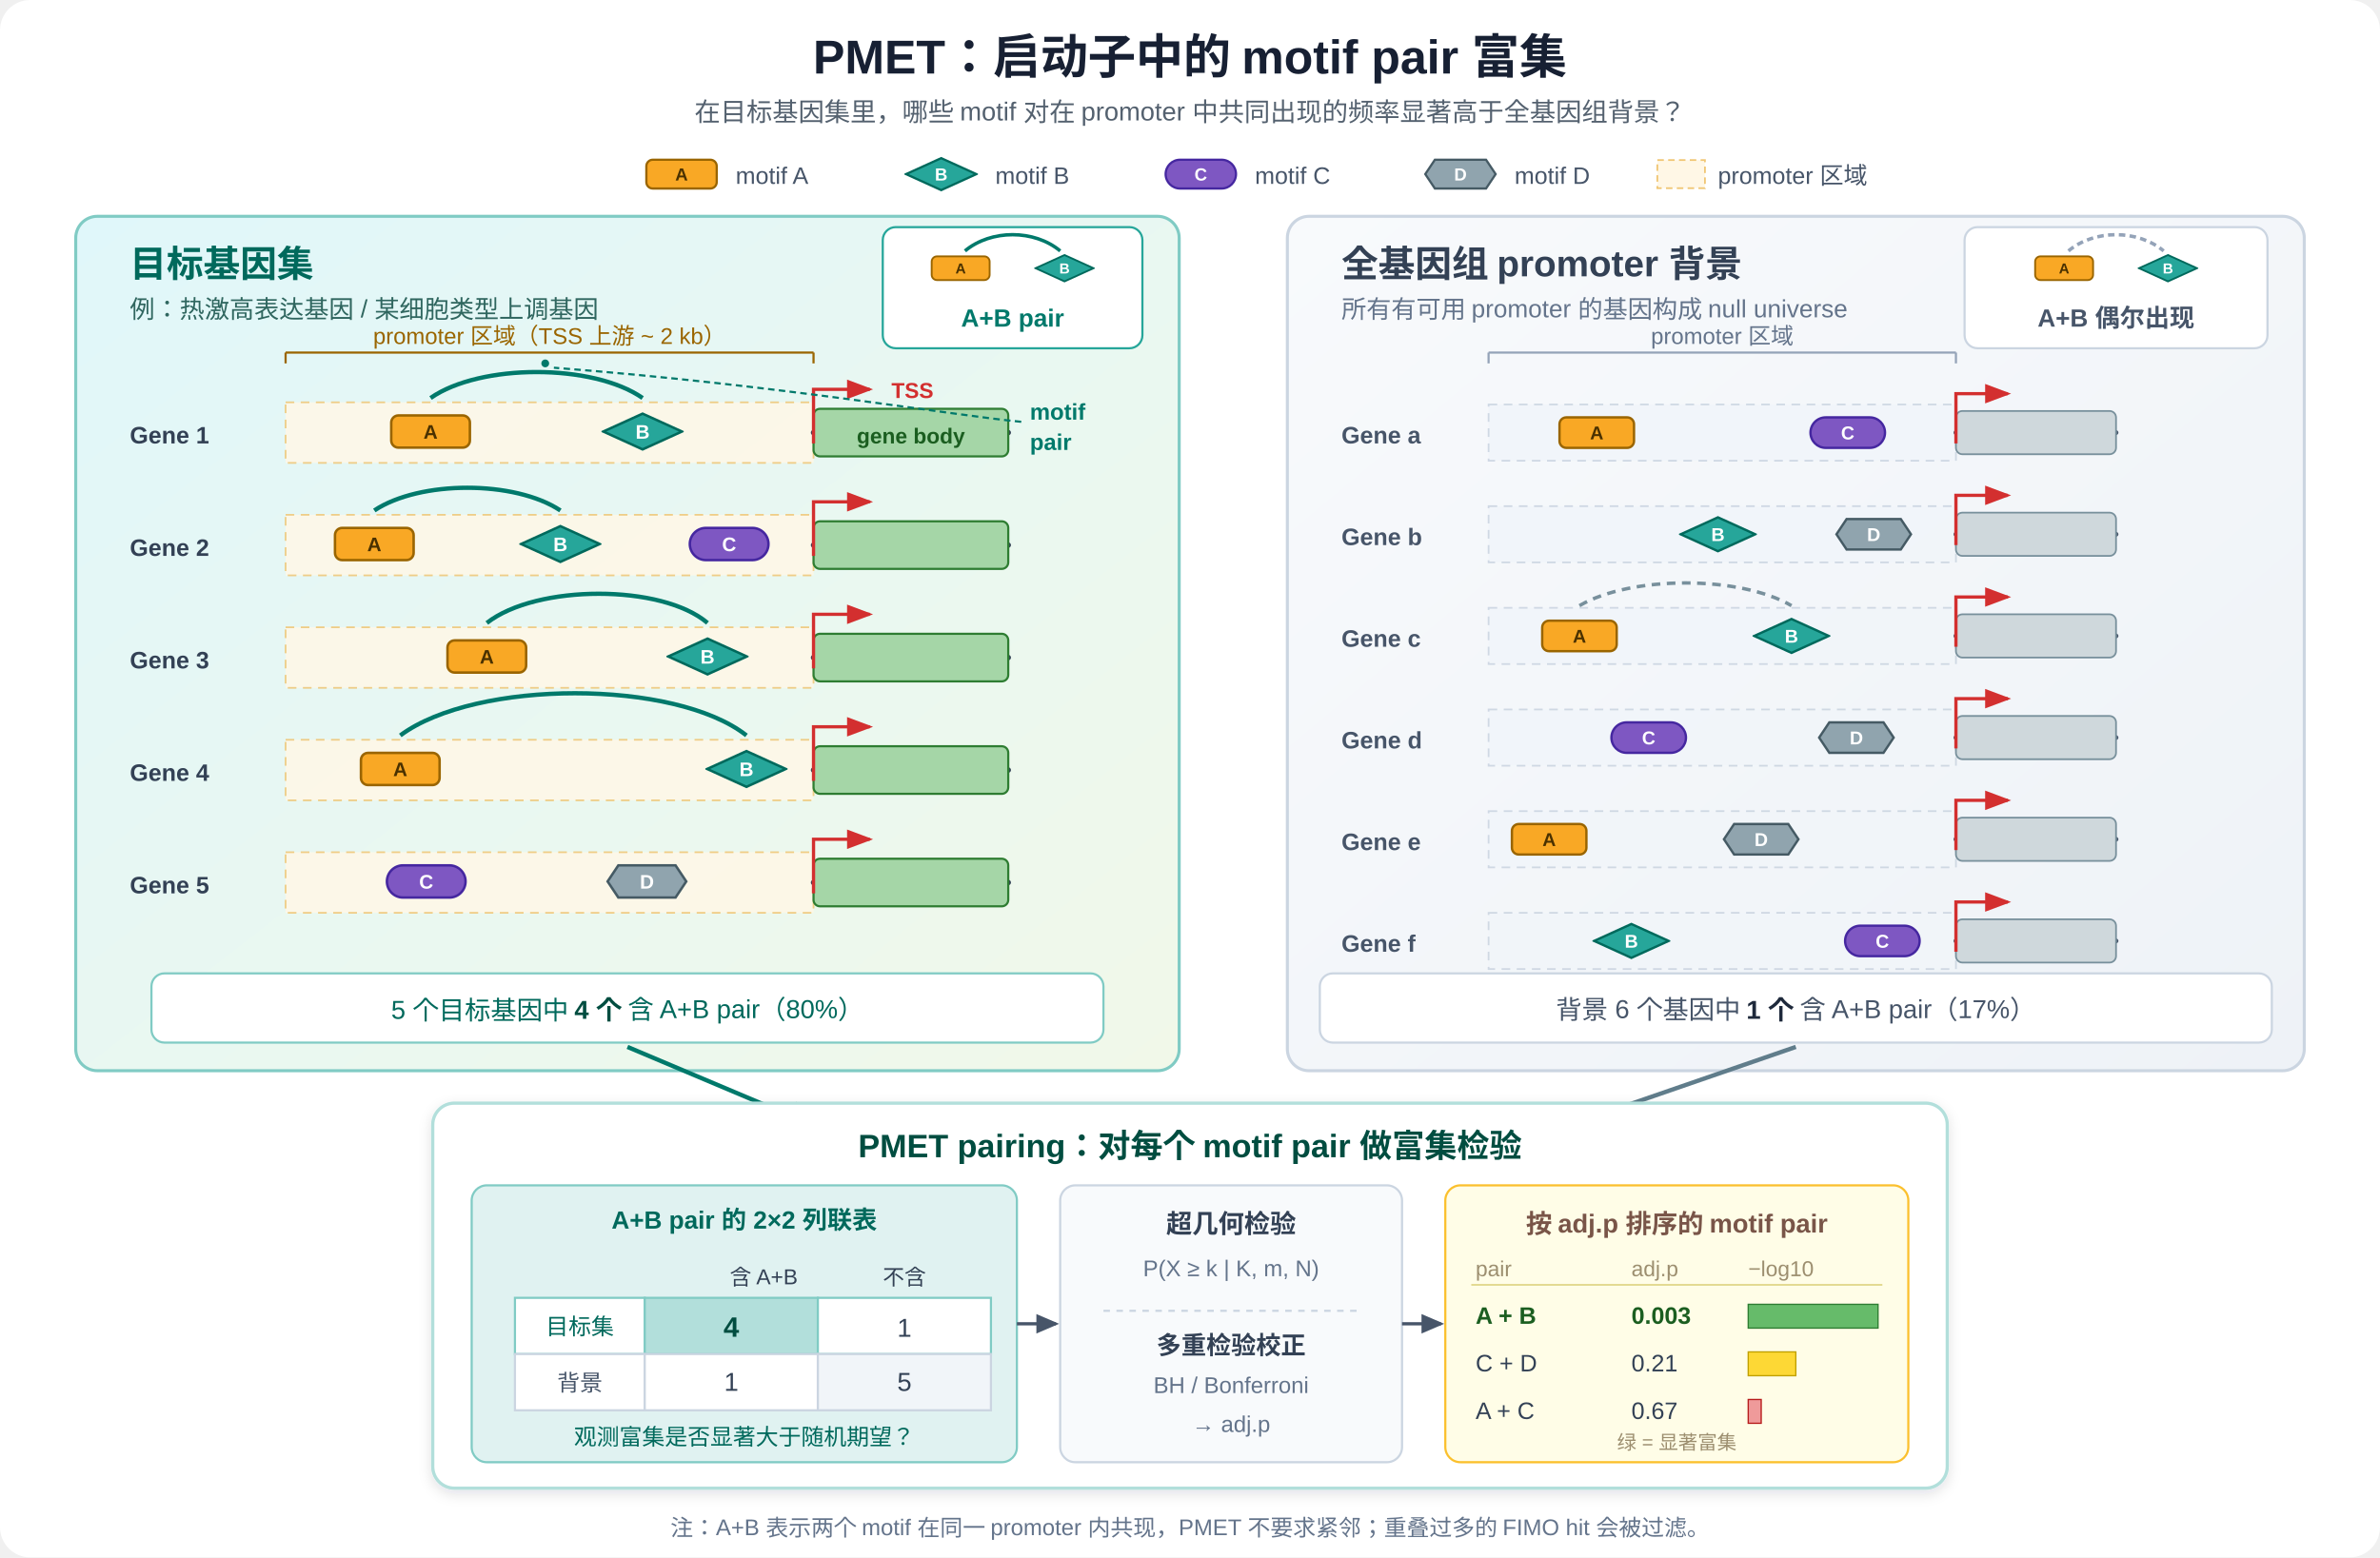
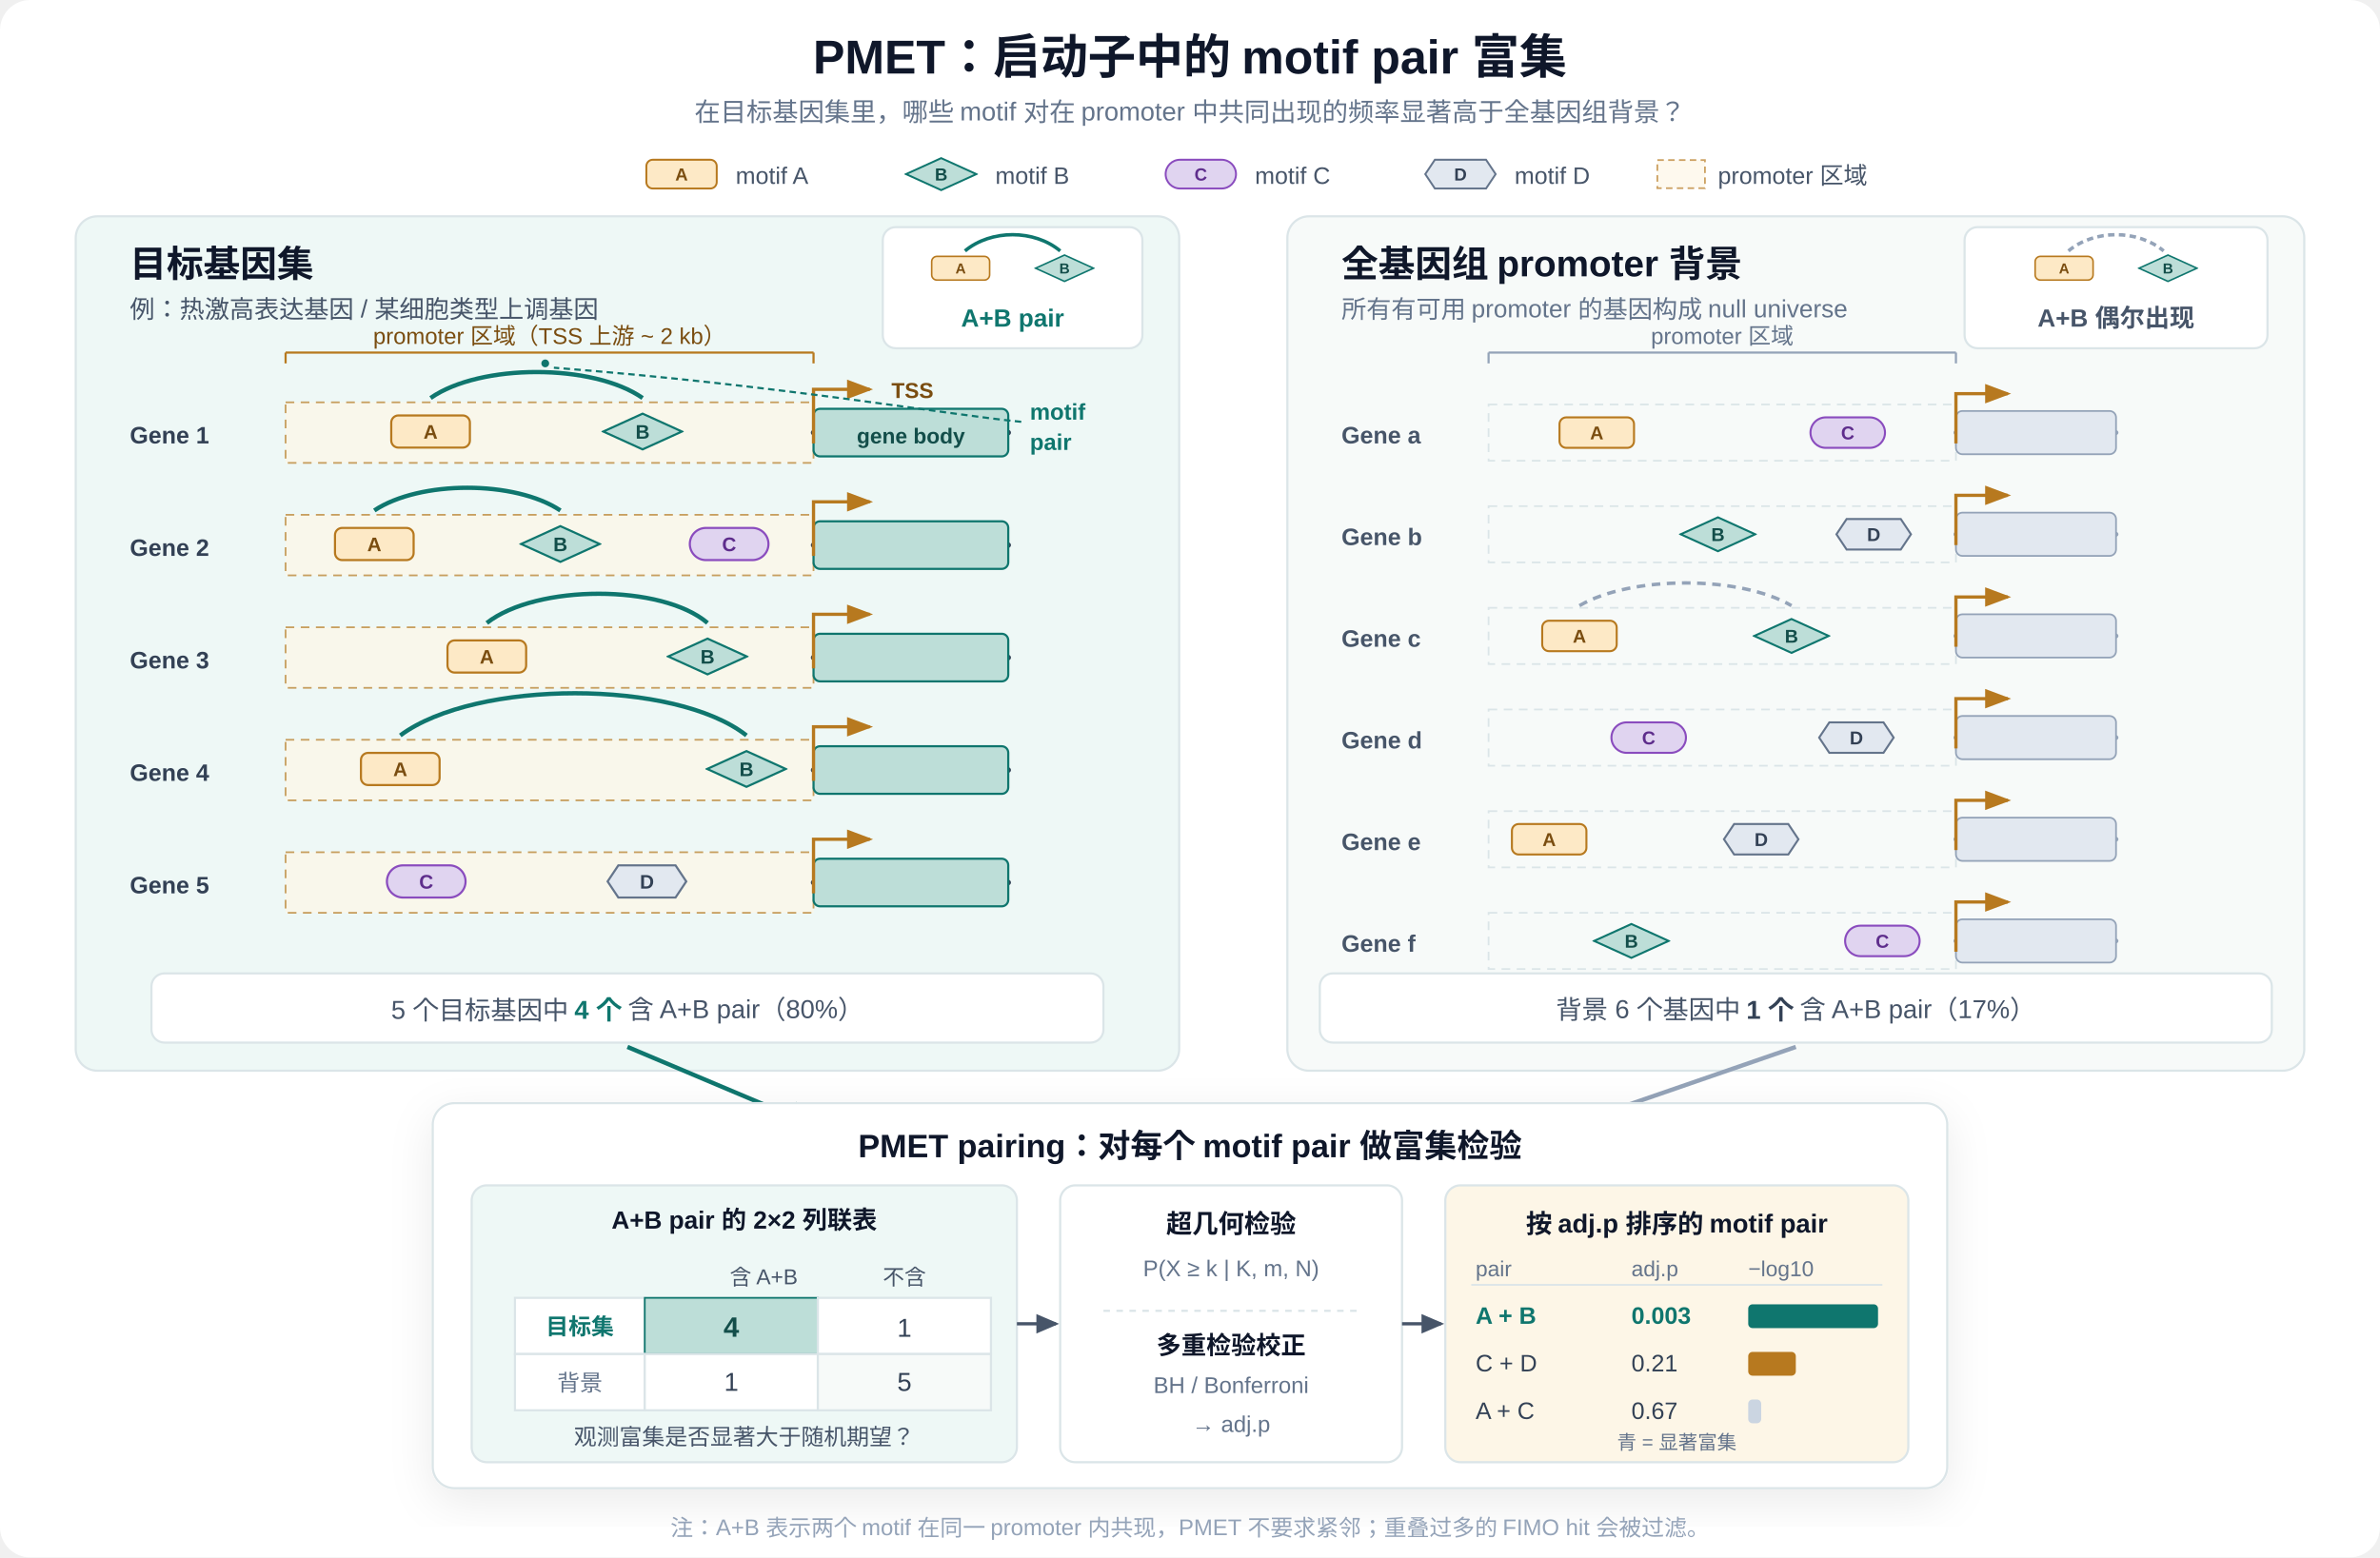
- <svg xmlns="http://www.w3.org/2000/svg" viewBox="0 0 1100 720" font-family="Arial, 'Microsoft YaHei', sans-serif">
+ <svg xmlns="http://www.w3.org/2000/svg" viewBox="0 0 1100 720" role="img" aria-labelledby="paircn-title paircn-desc" lang="zh-CN" font-family="-apple-system, BlinkMacSystemFont, 'Segoe UI', 'Microsoft YaHei', 'PingFang SC', Arial, sans-serif">
  <defs>
-     <marker id="arrowTeal" markerWidth="9" markerHeight="7" refX="8" refY="3.5" orient="auto">
-       <polygon points="0 0, 9 3.5, 0 7" fill="#00796b" />
-     </marker>
-     <marker id="arrowGrey" markerWidth="9" markerHeight="7" refX="8" refY="3.5" orient="auto">
-       <polygon points="0 0, 9 3.5, 0 7" fill="#607d8b" />
-     </marker>
-     <marker id="arrowTSS" markerWidth="8" markerHeight="6" refX="7" refY="3" orient="auto">
-       <polygon points="0 0, 8 3, 0 6" fill="#d32f2f" />
-     </marker>
-     <marker id="arrowSlate" markerWidth="7" markerHeight="6" refX="6" refY="3" orient="auto">
+     <marker id="arrPrimary" markerWidth="9" markerHeight="7" refX="8" refY="3.5" orient="auto">
+       <polygon points="0 0, 9 3.5, 0 7" fill="#0f766e" />
+     </marker>
+     <marker id="arrMuted" markerWidth="9" markerHeight="7" refX="8" refY="3.5" orient="auto">
+       <polygon points="0 0, 9 3.5, 0 7" fill="#94a3b8" />
+     </marker>
+     <marker id="arrTSS" markerWidth="8" markerHeight="6" refX="7" refY="3" orient="auto">
+       <polygon points="0 0, 8 3, 0 6" fill="#b7791f" />
+     </marker>
+     <marker id="arrSlate" markerWidth="7" markerHeight="6" refX="6" refY="3" orient="auto">
      <polygon points="0 0, 7 3, 0 6" fill="#475569" />
    </marker>
-     <linearGradient id="clusterGrad" x1="0" x2="1" y1="0" y2="1">
-       <stop offset="0" stop-color="#e0f7fa" />
-       <stop offset="1" stop-color="#f1f8e9" />
-     </linearGradient>
-     <linearGradient id="universeGrad" x1="0" x2="1" y1="0" y2="1">
-       <stop offset="0" stop-color="#f8fafc" />
-       <stop offset="1" stop-color="#eef2f7" />
-     </linearGradient>
    <filter id="softShadow" x="-10%" y="-10%" width="120%" height="120%">
-       <feDropShadow dx="0" dy="2" stdDeviation="3" flood-color="#0f172a" flood-opacity="0.12" />
+       <feDropShadow dx="0" dy="6" stdDeviation="10" flood-color="#0f172a" flood-opacity="0.08" />
    </filter>
    <symbol id="motifA" viewBox="0 0 46 22">
-       <rect x="1" y="2" width="44" height="18" rx="4" fill="#f9a825" stroke="#9a6500" stroke-width="1.4" />
-       <text x="23" y="15" text-anchor="middle" font-size="11" font-weight="bold" fill="#4a3100">A</text>
+       <rect x="1" y="2" width="44" height="18" rx="4" fill="#fde9c6" stroke="#b7791f" stroke-width="1.2" />
+       <text x="23" y="15" text-anchor="middle" font-size="11" font-weight="700" fill="#7a4d10">A</text>
    </symbol>
    <symbol id="motifB" viewBox="0 0 46 22">
-       <path d="M23 1 L45 11 L23 21 L1 11 Z" fill="#26a69a" stroke="#00695c" stroke-width="1.4" />
-       <text x="23" y="15" text-anchor="middle" font-size="11" font-weight="bold" fill="#ffffff">B</text>
+       <path d="M23 1 L45 11 L23 21 L1 11 Z" fill="#bdded8" stroke="#0f766e" stroke-width="1.2" />
+       <text x="23" y="15" text-anchor="middle" font-size="11" font-weight="700" fill="#134e4a">B</text>
    </symbol>
    <symbol id="motifC" viewBox="0 0 46 22">
-       <rect x="1" y="2" width="44" height="18" rx="9" fill="#7e57c2" stroke="#4527a0" stroke-width="1.4" />
-       <text x="23" y="15" text-anchor="middle" font-size="11" font-weight="bold" fill="#ffffff">C</text>
+       <rect x="1" y="2" width="44" height="18" rx="9" fill="#e0d4f0" stroke="#8a4cbe" stroke-width="1.2" />
+       <text x="23" y="15" text-anchor="middle" font-size="11" font-weight="700" fill="#5e2d8c">C</text>
    </symbol>
    <symbol id="motifD" viewBox="0 0 46 22">
-       <polygon points="7,2 39,2 45,11 39,20 7,20 1,11" fill="#90a4ae" stroke="#455a64" stroke-width="1.4" />
-       <text x="23" y="15" text-anchor="middle" font-size="11" font-weight="bold" fill="#ffffff">D</text>
+       <polygon points="7,2 39,2 45,11 39,20 7,20 1,11" fill="#e2e8f0" stroke="#64748b" stroke-width="1.2" />
+       <text x="23" y="15" text-anchor="middle" font-size="11" font-weight="700" fill="#334155">D</text>
    </symbol>
    <symbol id="promoterRegion" overflow="visible">
-       <rect x="0" y="-14" width="244" height="28" fill="#fff7e6" stroke="#f0c674" stroke-width="0.8" stroke-dasharray="4,3" opacity="0.85" />
+       <rect x="0" y="-14" width="244" height="28" fill="#fdf6e7" stroke="#b7791f" stroke-width="0.8" stroke-dasharray="4,3" opacity="0.7" />
    </symbol>
    <symbol id="promoterRegionDim" overflow="visible">
-       <rect x="0" y="-13" width="216" height="26" fill="#f1f5f9" stroke="#cbd5e1" stroke-width="0.8" stroke-dasharray="4,3" opacity="0.9" />
+       <rect x="0" y="-13" width="216" height="26" fill="#f7faf9" stroke="#dbe5e8" stroke-width="0.8" stroke-dasharray="4,3" />
    </symbol>
  </defs>
  <rect x="0" y="0" width="1100" height="720" rx="14" fill="#ffffff" />
-   <text x="550" y="34" text-anchor="middle" font-size="22" font-weight="bold" fill="#172033">PMET：启动子中的 motif pair 富集</text>
-   <text x="550" y="56" text-anchor="middle" font-size="12" fill="#54616f">在目标基因集里，哪些 motif 对在 promoter 中共同出现的频率显著高于全基因组背景？</text>
-   <g transform="translate(298, 72)">
+   <text x="550" y="34" text-anchor="middle" font-size="22" font-weight="700" fill="#0f172a">PMET：启动子中的 motif pair 富集</text>
+   <text x="550" y="56" text-anchor="middle" font-size="12" fill="#64748b">在目标基因集里，哪些 motif 对在 promoter 中共同出现的频率显著高于全基因组背景？</text>
+   <g transform="translate(298, 72)" font-size="11" fill="#475569">
    <use href="#motifA" x="0" y="0" width="34" height="17" />
-     <text x="42" y="13" font-size="11" fill="#475569">motif A</text>
+     <text x="42" y="13">motif A</text>
    <use href="#motifB" x="120" y="0" width="34" height="17" />
-     <text x="162" y="13" font-size="11" fill="#475569">motif B</text>
+     <text x="162" y="13">motif B</text>
    <use href="#motifC" x="240" y="0" width="34" height="17" />
-     <text x="282" y="13" font-size="11" fill="#475569">motif C</text>
+     <text x="282" y="13">motif C</text>
    <use href="#motifD" x="360" y="0" width="34" height="17" />
-     <text x="402" y="13" font-size="11" fill="#475569">motif D</text>
-     <rect x="468" y="2" width="22" height="13" fill="#fff7e6" stroke="#f0c674" stroke-width="0.8" stroke-dasharray="3,2" />
-     <text x="496" y="13" font-size="11" fill="#475569">promoter 区域</text>
-   </g>
-   <rect x="35" y="100" width="510" height="395" rx="10" fill="url(#clusterGrad)" stroke="#80cbc4" stroke-width="1.4" />
-   <text x="60" y="128" font-size="17" font-weight="bold" fill="#00695c">目标基因集</text>
-   <text x="60" y="147" font-size="11.5" fill="#2f665f">例：热激高表达基因 / 某细胞类型上调基因</text>
+     <text x="402" y="13">motif D</text>
+     <rect x="468" y="2" width="22" height="13" fill="#fdf6e7" stroke="#b7791f" stroke-width="0.8" stroke-dasharray="3,2" opacity="0.7" />
+     <text x="496" y="13">promoter 区域</text>
+   </g>
+   <rect x="35" y="100" width="510" height="395" rx="10" fill="#eef8f6" stroke="#dbe5e8" stroke-width="1" />
+   <text x="60" y="128" font-size="17" font-weight="700" fill="#0f172a">目标基因集</text>
+   <text x="60" y="147" font-size="11.5" fill="#475569">例：热激高表达基因 / 某细胞类型上调基因</text>
  <g transform="translate(408, 105)">
-     <rect x="0" y="0" width="120" height="56" rx="6" fill="#ffffff" stroke="#26a69a" stroke-width="1" />
+     <rect x="0" y="0" width="120" height="56" rx="6" fill="#ffffff" stroke="#dbe5e8" stroke-width="1" />
    <use href="#motifA" x="22" y="10" width="28" height="18" />
-     <path d="M38 11 C50 1 70 1 82 11" fill="none" stroke="#00796b" stroke-width="1.6" />
+     <path d="M38 11 C50 1 70 1 82 11" fill="none" stroke="#0f766e" stroke-width="1.6" />
    <use href="#motifB" x="70" y="10" width="28" height="18" />
-     <text x="60" y="46" text-anchor="middle" font-size="11.5" font-weight="bold" fill="#00796b">A+B pair</text>
-   </g>
-   <g transform="translate(132, 168)">
-     <line x1="0" y1="0" x2="0" y2="-5" stroke="#9a6500" stroke-width="1" />
-     <line x1="0" y1="-5" x2="244" y2="-5" stroke="#9a6500" stroke-width="1" />
-     <line x1="244" y1="-5" x2="244" y2="0" stroke="#9a6500" stroke-width="1" />
-     <text x="122" y="-9" text-anchor="middle" font-size="10.5" fill="#9a6500">promoter 区域（TSS 上游 ~ 2 kb）</text>
-   </g>
-   <g transform="translate(60, 200)">
-     <text x="0" y="5" font-size="11" font-weight="bold" fill="#334155">Gene 1</text>
-     <use href="#promoterRegion" x="72" y="0" />
-     <line x1="316" y1="0" x2="406" y2="0" stroke="#334155" stroke-width="2.5" stroke-linecap="round" />
-     <rect x="316" y="-11" width="90" height="22" rx="3" fill="#a5d6a7" stroke="#2e7d32" stroke-width="1" />
-     <text x="361" y="5" text-anchor="middle" font-size="10" font-weight="bold" fill="#1b5e20">gene body</text>
-     <path d="M316 5 L316 -20 L342 -20" fill="none" stroke="#d32f2f" stroke-width="1.5" marker-end="url(#arrowTSS)" />
-     <text x="352" y="-16" font-size="10" font-weight="bold" fill="#d32f2f">TSS</text>
-     <use href="#motifA" x="120" y="-10" width="38" height="19" />
-     <use href="#motifB" x="218" y="-10" width="38" height="19" />
-     <path d="M139 -16 C162 -32 214 -32 237 -16" fill="none" stroke="#00796b" stroke-width="2" />
-   </g>
-   <g transform="translate(60, 252)">
-     <text x="0" y="5" font-size="11" font-weight="bold" fill="#334155">Gene 2</text>
-     <use href="#promoterRegion" x="72" y="0" />
-     <line x1="316" y1="0" x2="406" y2="0" stroke="#334155" stroke-width="2.5" stroke-linecap="round" />
-     <rect x="316" y="-11" width="90" height="22" rx="3" fill="#a5d6a7" stroke="#2e7d32" stroke-width="1" />
-     <path d="M316 5 L316 -20 L342 -20" fill="none" stroke="#d32f2f" stroke-width="1.5" marker-end="url(#arrowTSS)" />
-     <use href="#motifA" x="94" y="-10" width="38" height="19" />
-     <use href="#motifB" x="180" y="-10" width="38" height="19" />
-     <use href="#motifC" x="258" y="-10" width="38" height="19" />
-     <path d="M113 -16 C134 -30 178 -30 199 -16" fill="none" stroke="#00796b" stroke-width="2" />
-   </g>
-   <g transform="translate(60, 304)">
-     <text x="0" y="5" font-size="11" font-weight="bold" fill="#334155">Gene 3</text>
-     <use href="#promoterRegion" x="72" y="0" />
-     <line x1="316" y1="0" x2="406" y2="0" stroke="#334155" stroke-width="2.5" stroke-linecap="round" />
-     <rect x="316" y="-11" width="90" height="22" rx="3" fill="#a5d6a7" stroke="#2e7d32" stroke-width="1" />
-     <path d="M316 5 L316 -20 L342 -20" fill="none" stroke="#d32f2f" stroke-width="1.5" marker-end="url(#arrowTSS)" />
-     <use href="#motifA" x="146" y="-10" width="38" height="19" />
-     <use href="#motifB" x="248" y="-10" width="38" height="19" />
-     <path d="M165 -16 C188 -34 246 -34 267 -16" fill="none" stroke="#00796b" stroke-width="2" />
-   </g>
-   <g transform="translate(60, 356)">
-     <text x="0" y="5" font-size="11" font-weight="bold" fill="#334155">Gene 4</text>
-     <use href="#promoterRegion" x="72" y="0" />
-     <line x1="316" y1="0" x2="406" y2="0" stroke="#334155" stroke-width="2.5" stroke-linecap="round" />
-     <rect x="316" y="-11" width="90" height="22" rx="3" fill="#a5d6a7" stroke="#2e7d32" stroke-width="1" />
-     <path d="M316 5 L316 -20 L342 -20" fill="none" stroke="#d32f2f" stroke-width="1.5" marker-end="url(#arrowTSS)" />
-     <use href="#motifA" x="106" y="-10" width="38" height="19" />
-     <use href="#motifB" x="266" y="-10" width="38" height="19" />
-     <path d="M125 -16 C160 -42 252 -42 285 -16" fill="none" stroke="#00796b" stroke-width="2" />
-   </g>
-   <g transform="translate(60, 408)">
-     <text x="0" y="5" font-size="11" font-weight="bold" fill="#334155">Gene 5</text>
-     <use href="#promoterRegion" x="72" y="0" />
-     <line x1="316" y1="0" x2="406" y2="0" stroke="#334155" stroke-width="2.5" stroke-linecap="round" />
-     <rect x="316" y="-11" width="90" height="22" rx="3" fill="#a5d6a7" stroke="#2e7d32" stroke-width="1" />
-     <path d="M316 5 L316 -20 L342 -20" fill="none" stroke="#d32f2f" stroke-width="1.5" marker-end="url(#arrowTSS)" />
-     <use href="#motifC" x="118" y="-10" width="38" height="19" />
-     <use href="#motifD" x="220" y="-10" width="38" height="19" />
+     <text x="60" y="46" text-anchor="middle" font-size="11.5" font-weight="700" fill="#0f766e">A+B pair</text>
+   </g>
+   <g transform="translate(132, 168)" stroke="#b7791f" stroke-width="1" fill="none">
+     <line x1="0" y1="0" x2="0" y2="-5" />
+     <line x1="0" y1="-5" x2="244" y2="-5" />
+     <line x1="244" y1="-5" x2="244" y2="0" />
+     <text x="122" y="-9" text-anchor="middle" font-size="10.5" fill="#7a4d10" stroke="none">promoter 区域（TSS 上游 ~ 2 kb）</text>
+   </g>
+   <g font-size="11" font-weight="700" fill="#334155">
+     <g transform="translate(60, 200)">
+       <text x="0" y="5">Gene 1</text>
+       <use href="#promoterRegion" x="72" y="0" />
+       <line x1="316" y1="0" x2="406" y2="0" stroke="#334155" stroke-width="2.5" stroke-linecap="round" />
+       <rect x="316" y="-11" width="90" height="22" rx="3" fill="#bdded8" stroke="#0f766e" stroke-width="1" />
+       <text x="361" y="5" text-anchor="middle" font-size="10" fill="#134e4a">gene body</text>
+       <path d="M316 5 L316 -20 L342 -20" fill="none" stroke="#b7791f" stroke-width="1.5" marker-end="url(#arrTSS)" />
+       <text x="352" y="-16" font-size="10" fill="#7a4d10">TSS</text>
+       <use href="#motifA" x="120" y="-10" width="38" height="19" />
+       <use href="#motifB" x="218" y="-10" width="38" height="19" />
+       <path d="M139 -16 C162 -32 214 -32 237 -16" fill="none" stroke="#0f766e" stroke-width="2" />
+     </g>
+     <g transform="translate(60, 252)">
+       <text x="0" y="5">Gene 2</text>
+       <use href="#promoterRegion" x="72" y="0" />
+       <line x1="316" y1="0" x2="406" y2="0" stroke="#334155" stroke-width="2.5" stroke-linecap="round" />
+       <rect x="316" y="-11" width="90" height="22" rx="3" fill="#bdded8" stroke="#0f766e" stroke-width="1" />
+       <path d="M316 5 L316 -20 L342 -20" fill="none" stroke="#b7791f" stroke-width="1.5" marker-end="url(#arrTSS)" />
+       <use href="#motifA" x="94" y="-10" width="38" height="19" />
+       <use href="#motifB" x="180" y="-10" width="38" height="19" />
+       <use href="#motifC" x="258" y="-10" width="38" height="19" />
+       <path d="M113 -16 C134 -30 178 -30 199 -16" fill="none" stroke="#0f766e" stroke-width="2" />
+     </g>
+     <g transform="translate(60, 304)">
+       <text x="0" y="5">Gene 3</text>
+       <use href="#promoterRegion" x="72" y="0" />
+       <line x1="316" y1="0" x2="406" y2="0" stroke="#334155" stroke-width="2.5" stroke-linecap="round" />
+       <rect x="316" y="-11" width="90" height="22" rx="3" fill="#bdded8" stroke="#0f766e" stroke-width="1" />
+       <path d="M316 5 L316 -20 L342 -20" fill="none" stroke="#b7791f" stroke-width="1.5" marker-end="url(#arrTSS)" />
+       <use href="#motifA" x="146" y="-10" width="38" height="19" />
+       <use href="#motifB" x="248" y="-10" width="38" height="19" />
+       <path d="M165 -16 C188 -34 246 -34 267 -16" fill="none" stroke="#0f766e" stroke-width="2" />
+     </g>
+     <g transform="translate(60, 356)">
+       <text x="0" y="5">Gene 4</text>
+       <use href="#promoterRegion" x="72" y="0" />
+       <line x1="316" y1="0" x2="406" y2="0" stroke="#334155" stroke-width="2.5" stroke-linecap="round" />
+       <rect x="316" y="-11" width="90" height="22" rx="3" fill="#bdded8" stroke="#0f766e" stroke-width="1" />
+       <path d="M316 5 L316 -20 L342 -20" fill="none" stroke="#b7791f" stroke-width="1.5" marker-end="url(#arrTSS)" />
+       <use href="#motifA" x="106" y="-10" width="38" height="19" />
+       <use href="#motifB" x="266" y="-10" width="38" height="19" />
+       <path d="M125 -16 C160 -42 252 -42 285 -16" fill="none" stroke="#0f766e" stroke-width="2" />
+     </g>
+     <g transform="translate(60, 408)">
+       <text x="0" y="5">Gene 5</text>
+       <use href="#promoterRegion" x="72" y="0" />
+       <line x1="316" y1="0" x2="406" y2="0" stroke="#334155" stroke-width="2.5" stroke-linecap="round" />
+       <rect x="316" y="-11" width="90" height="22" rx="3" fill="#bdded8" stroke="#0f766e" stroke-width="1" />
+       <path d="M316 5 L316 -20 L342 -20" fill="none" stroke="#b7791f" stroke-width="1.5" marker-end="url(#arrTSS)" />
+       <use href="#motifC" x="118" y="-10" width="38" height="19" />
+       <use href="#motifD" x="220" y="-10" width="38" height="19" />
+     </g>
  </g>
  <g>
-     <text x="476" y="194" font-size="10.5" font-weight="bold" fill="#00796b">motif</text>
-     <text x="476" y="208" font-size="10.5" font-weight="bold" fill="#00796b">pair</text>
-     <path d="M472 195 C440 192 360 178 256 170" fill="none" stroke="#00796b" stroke-width="1" stroke-dasharray="3,2" />
-     <circle cx="252" cy="168" r="1.8" fill="#00796b" />
-   </g>
-   <rect x="70" y="450" width="440" height="32" rx="6" fill="#ffffff" stroke="#80cbc4" stroke-width="1" />
-   <text x="290" y="471" text-anchor="middle" font-size="12" fill="#00695c">5 个目标基因中 <tspan font-weight="bold" fill="#004d40">4 个</tspan> 含 A+B pair（80%）</text>
-   <rect x="595" y="100" width="470" height="395" rx="10" fill="url(#universeGrad)" stroke="#cbd5e1" stroke-width="1.4" />
-   <text x="620" y="128" font-size="17" font-weight="bold" fill="#334155">全基因组 promoter 背景</text>
+     <text x="476" y="194" font-size="10.5" font-weight="700" fill="#0f766e">motif</text>
+     <text x="476" y="208" font-size="10.5" font-weight="700" fill="#0f766e">pair</text>
+     <path d="M472 195 C440 192 360 178 256 170" fill="none" stroke="#0f766e" stroke-width="1" stroke-dasharray="3,2" />
+     <circle cx="252" cy="168" r="1.8" fill="#0f766e" />
+   </g>
+   <rect x="70" y="450" width="440" height="32" rx="6" fill="#ffffff" stroke="#dbe5e8" stroke-width="1" />
+   <text x="290" y="471" text-anchor="middle" font-size="12" fill="#475569">5 个目标基因中 <tspan font-weight="700" fill="#0f766e">4 个</tspan> 含 A+B pair（80%）</text>
+   <rect x="595" y="100" width="470" height="395" rx="10" fill="#f7faf9" stroke="#dbe5e8" stroke-width="1" />
+   <text x="620" y="128" font-size="17" font-weight="700" fill="#0f172a">全基因组 promoter 背景</text>
  <text x="620" y="147" font-size="11.5" fill="#64748b">所有有可用 promoter 的基因构成 null universe</text>
  <g transform="translate(908, 105)">
-     <rect x="0" y="0" width="140" height="56" rx="6" fill="#ffffff" stroke="#cbd5e1" stroke-width="1" />
+     <rect x="0" y="0" width="140" height="56" rx="6" fill="#ffffff" stroke="#dbe5e8" stroke-width="1" />
    <use href="#motifA" x="32" y="10" width="28" height="18" />
    <path d="M48 11 C60 1 80 1 92 11" fill="none" stroke="#94a3b8" stroke-width="1.6" stroke-dasharray="3,2" />
    <use href="#motifB" x="80" y="10" width="28" height="18" />
-     <text x="70" y="46" text-anchor="middle" font-size="11.5" font-weight="bold" fill="#475569">A+B 偶尔出现</text>
-   </g>
-   <g transform="translate(688, 168)">
-     <line x1="0" y1="0" x2="0" y2="-5" stroke="#94a3b8" stroke-width="1" />
-     <line x1="0" y1="-5" x2="216" y2="-5" stroke="#94a3b8" stroke-width="1" />
-     <line x1="216" y1="-5" x2="216" y2="0" stroke="#94a3b8" stroke-width="1" />
-     <text x="108" y="-9" text-anchor="middle" font-size="10.5" fill="#64748b">promoter 区域</text>
-   </g>
-   <g transform="translate(620, 200)">
-     <text x="0" y="5" font-size="11" font-weight="bold" fill="#475569">Gene a</text>
-     <use href="#promoterRegionDim" x="68" y="0" />
-     <line x1="284" y1="0" x2="358" y2="0" stroke="#475569" stroke-width="2.2" stroke-linecap="round" />
-     <rect x="284" y="-10" width="74" height="20" rx="3" fill="#cfd8dc" stroke="#78909c" stroke-width="0.8" />
-     <path d="M284 5 L284 -18 L308 -18" fill="none" stroke="#d32f2f" stroke-width="1.5" marker-end="url(#arrowTSS)" />
-     <use href="#motifA" x="100" y="-9" width="36" height="18" />
-     <use href="#motifC" x="216" y="-9" width="36" height="18" />
-   </g>
-   <g transform="translate(620, 247)">
-     <text x="0" y="5" font-size="11" font-weight="bold" fill="#475569">Gene b</text>
-     <use href="#promoterRegionDim" x="68" y="0" />
-     <line x1="284" y1="0" x2="358" y2="0" stroke="#475569" stroke-width="2.2" stroke-linecap="round" />
-     <rect x="284" y="-10" width="74" height="20" rx="3" fill="#cfd8dc" stroke="#78909c" stroke-width="0.8" />
-     <path d="M284 5 L284 -18 L308 -18" fill="none" stroke="#d32f2f" stroke-width="1.5" marker-end="url(#arrowTSS)" />
-     <use href="#motifB" x="156" y="-9" width="36" height="18" />
-     <use href="#motifD" x="228" y="-9" width="36" height="18" />
-   </g>
-   <g transform="translate(620, 294)">
-     <text x="0" y="5" font-size="11" font-weight="bold" fill="#475569">Gene c</text>
-     <use href="#promoterRegionDim" x="68" y="0" />
-     <line x1="284" y1="0" x2="358" y2="0" stroke="#475569" stroke-width="2.2" stroke-linecap="round" />
-     <rect x="284" y="-10" width="74" height="20" rx="3" fill="#cfd8dc" stroke="#78909c" stroke-width="0.8" />
-     <path d="M284 5 L284 -18 L308 -18" fill="none" stroke="#d32f2f" stroke-width="1.5" marker-end="url(#arrowTSS)" />
-     <use href="#motifA" x="92" y="-9" width="36" height="18" />
-     <use href="#motifB" x="190" y="-9" width="36" height="18" />
-     <path d="M110 -14 C134 -28 184 -28 208 -14" fill="none" stroke="#78909c" stroke-width="1.6" stroke-dasharray="4,3" />
-   </g>
-   <g transform="translate(620, 341)">
-     <text x="0" y="5" font-size="11" font-weight="bold" fill="#475569">Gene d</text>
-     <use href="#promoterRegionDim" x="68" y="0" />
-     <line x1="284" y1="0" x2="358" y2="0" stroke="#475569" stroke-width="2.2" stroke-linecap="round" />
-     <rect x="284" y="-10" width="74" height="20" rx="3" fill="#cfd8dc" stroke="#78909c" stroke-width="0.8" />
-     <path d="M284 5 L284 -18 L308 -18" fill="none" stroke="#d32f2f" stroke-width="1.5" marker-end="url(#arrowTSS)" />
-     <use href="#motifC" x="124" y="-9" width="36" height="18" />
-     <use href="#motifD" x="220" y="-9" width="36" height="18" />
-   </g>
-   <g transform="translate(620, 388)">
-     <text x="0" y="5" font-size="11" font-weight="bold" fill="#475569">Gene e</text>
-     <use href="#promoterRegionDim" x="68" y="0" />
-     <line x1="284" y1="0" x2="358" y2="0" stroke="#475569" stroke-width="2.2" stroke-linecap="round" />
-     <rect x="284" y="-10" width="74" height="20" rx="3" fill="#cfd8dc" stroke="#78909c" stroke-width="0.8" />
-     <path d="M284 5 L284 -18 L308 -18" fill="none" stroke="#d32f2f" stroke-width="1.5" marker-end="url(#arrowTSS)" />
-     <use href="#motifA" x="78" y="-9" width="36" height="18" />
-     <use href="#motifD" x="176" y="-9" width="36" height="18" />
-   </g>
-   <g transform="translate(620, 435)">
-     <text x="0" y="5" font-size="11" font-weight="bold" fill="#475569">Gene f</text>
-     <use href="#promoterRegionDim" x="68" y="0" />
-     <line x1="284" y1="0" x2="358" y2="0" stroke="#475569" stroke-width="2.2" stroke-linecap="round" />
-     <rect x="284" y="-10" width="74" height="20" rx="3" fill="#cfd8dc" stroke="#78909c" stroke-width="0.8" />
-     <path d="M284 5 L284 -18 L308 -18" fill="none" stroke="#d32f2f" stroke-width="1.5" marker-end="url(#arrowTSS)" />
-     <use href="#motifB" x="116" y="-9" width="36" height="18" />
-     <use href="#motifC" x="232" y="-9" width="36" height="18" />
-   </g>
-   <rect x="610" y="450" width="440" height="32" rx="6" fill="#ffffff" stroke="#cbd5e1" stroke-width="1" />
-   <text x="830" y="471" text-anchor="middle" font-size="12" fill="#475569">背景 6 个基因中 <tspan font-weight="bold" fill="#1e293b">1 个</tspan> 含 A+B pair（17%）</text>
-   <path d="M290 484 L380 522" fill="none" stroke="#00796b" stroke-width="2" marker-end="url(#arrowTeal)" />
-   <path d="M830 484 L720 522" fill="none" stroke="#607d8b" stroke-width="2" marker-end="url(#arrowGrey)" />
-   <rect x="200" y="510" width="700" height="178" rx="10" fill="#ffffff" stroke="#b2dfdb" stroke-width="1.5" filter="url(#softShadow)" />
-   <text x="550" y="535" text-anchor="middle" font-size="15" font-weight="bold" fill="#004d40">PMET pairing：对每个 motif pair 做富集检验</text>
+     <text x="70" y="46" text-anchor="middle" font-size="11.5" font-weight="700" fill="#475569">A+B 偶尔出现</text>
+   </g>
+   <g transform="translate(688, 168)" stroke="#94a3b8" stroke-width="1" fill="none">
+     <line x1="0" y1="0" x2="0" y2="-5" />
+     <line x1="0" y1="-5" x2="216" y2="-5" />
+     <line x1="216" y1="-5" x2="216" y2="0" />
+     <text x="108" y="-9" text-anchor="middle" font-size="10.5" fill="#64748b" stroke="none">promoter 区域</text>
+   </g>
+   <g font-size="11" font-weight="700" fill="#475569">
+     <g transform="translate(620, 200)">
+       <text x="0" y="5">Gene a</text>
+       <use href="#promoterRegionDim" x="68" y="0" />
+       <line x1="284" y1="0" x2="358" y2="0" stroke="#94a3b8" stroke-width="2.2" stroke-linecap="round" />
+       <rect x="284" y="-10" width="74" height="20" rx="3" fill="#e2e8f0" stroke="#94a3b8" stroke-width="0.8" />
+       <path d="M284 5 L284 -18 L308 -18" fill="none" stroke="#b7791f" stroke-width="1.5" marker-end="url(#arrTSS)" />
+       <use href="#motifA" x="100" y="-9" width="36" height="18" />
+       <use href="#motifC" x="216" y="-9" width="36" height="18" />
+     </g>
+     <g transform="translate(620, 247)">
+       <text x="0" y="5">Gene b</text>
+       <use href="#promoterRegionDim" x="68" y="0" />
+       <line x1="284" y1="0" x2="358" y2="0" stroke="#94a3b8" stroke-width="2.2" stroke-linecap="round" />
+       <rect x="284" y="-10" width="74" height="20" rx="3" fill="#e2e8f0" stroke="#94a3b8" stroke-width="0.8" />
+       <path d="M284 5 L284 -18 L308 -18" fill="none" stroke="#b7791f" stroke-width="1.5" marker-end="url(#arrTSS)" />
+       <use href="#motifB" x="156" y="-9" width="36" height="18" />
+       <use href="#motifD" x="228" y="-9" width="36" height="18" />
+     </g>
+     <g transform="translate(620, 294)">
+       <text x="0" y="5">Gene c</text>
+       <use href="#promoterRegionDim" x="68" y="0" />
+       <line x1="284" y1="0" x2="358" y2="0" stroke="#94a3b8" stroke-width="2.2" stroke-linecap="round" />
+       <rect x="284" y="-10" width="74" height="20" rx="3" fill="#e2e8f0" stroke="#94a3b8" stroke-width="0.8" />
+       <path d="M284 5 L284 -18 L308 -18" fill="none" stroke="#b7791f" stroke-width="1.5" marker-end="url(#arrTSS)" />
+       <use href="#motifA" x="92" y="-9" width="36" height="18" />
+       <use href="#motifB" x="190" y="-9" width="36" height="18" />
+       <path d="M110 -14 C134 -28 184 -28 208 -14" fill="none" stroke="#94a3b8" stroke-width="1.6" stroke-dasharray="4,3" />
+     </g>
+     <g transform="translate(620, 341)">
+       <text x="0" y="5">Gene d</text>
+       <use href="#promoterRegionDim" x="68" y="0" />
+       <line x1="284" y1="0" x2="358" y2="0" stroke="#94a3b8" stroke-width="2.2" stroke-linecap="round" />
+       <rect x="284" y="-10" width="74" height="20" rx="3" fill="#e2e8f0" stroke="#94a3b8" stroke-width="0.8" />
+       <path d="M284 5 L284 -18 L308 -18" fill="none" stroke="#b7791f" stroke-width="1.5" marker-end="url(#arrTSS)" />
+       <use href="#motifC" x="124" y="-9" width="36" height="18" />
+       <use href="#motifD" x="220" y="-9" width="36" height="18" />
+     </g>
+     <g transform="translate(620, 388)">
+       <text x="0" y="5">Gene e</text>
+       <use href="#promoterRegionDim" x="68" y="0" />
+       <line x1="284" y1="0" x2="358" y2="0" stroke="#94a3b8" stroke-width="2.2" stroke-linecap="round" />
+       <rect x="284" y="-10" width="74" height="20" rx="3" fill="#e2e8f0" stroke="#94a3b8" stroke-width="0.8" />
+       <path d="M284 5 L284 -18 L308 -18" fill="none" stroke="#b7791f" stroke-width="1.5" marker-end="url(#arrTSS)" />
+       <use href="#motifA" x="78" y="-9" width="36" height="18" />
+       <use href="#motifD" x="176" y="-9" width="36" height="18" />
+     </g>
+     <g transform="translate(620, 435)">
+       <text x="0" y="5">Gene f</text>
+       <use href="#promoterRegionDim" x="68" y="0" />
+       <line x1="284" y1="0" x2="358" y2="0" stroke="#94a3b8" stroke-width="2.2" stroke-linecap="round" />
+       <rect x="284" y="-10" width="74" height="20" rx="3" fill="#e2e8f0" stroke="#94a3b8" stroke-width="0.8" />
+       <path d="M284 5 L284 -18 L308 -18" fill="none" stroke="#b7791f" stroke-width="1.5" marker-end="url(#arrTSS)" />
+       <use href="#motifB" x="116" y="-9" width="36" height="18" />
+       <use href="#motifC" x="232" y="-9" width="36" height="18" />
+     </g>
+   </g>
+   <rect x="610" y="450" width="440" height="32" rx="6" fill="#ffffff" stroke="#dbe5e8" stroke-width="1" />
+   <text x="830" y="471" text-anchor="middle" font-size="12" fill="#475569">背景 6 个基因中 <tspan font-weight="700" fill="#334155">1 个</tspan> 含 A+B pair（17%）</text>
+   <path d="M290 484 L380 522" fill="none" stroke="#0f766e" stroke-width="2" marker-end="url(#arrPrimary)" />
+   <path d="M830 484 L720 522" fill="none" stroke="#94a3b8" stroke-width="2" marker-end="url(#arrMuted)" />
+   <rect x="200" y="510" width="700" height="178" rx="10" fill="#ffffff" stroke="#dbe5e8" stroke-width="1" filter="url(#softShadow)" />
+   <text x="550" y="535" text-anchor="middle" font-size="15" font-weight="700" fill="#0f172a">PMET pairing：对每个 motif pair 做富集检验</text>
  <g transform="translate(218, 548)">
-     <rect x="0" y="0" width="252" height="128" rx="7" fill="#e0f2f1" stroke="#80cbc4" stroke-width="1" />
-     <text x="126" y="20" text-anchor="middle" font-size="11.5" font-weight="bold" fill="#00695c">A+B pair 的 2×2 列联表</text>
-     <g transform="translate(20, 32)">
-       <text x="115" y="14" text-anchor="middle" font-size="10" fill="#334155">含 A+B</text>
-       <text x="180" y="14" text-anchor="middle" font-size="10" fill="#334155">不含</text>
-       <rect x="0" y="20" width="60" height="26" fill="#ffffff" stroke="#80cbc4" />
-       <text x="30" y="37" text-anchor="middle" font-size="10.5" fill="#00695c">目标集</text>
-       <rect x="60" y="20" width="80" height="26" fill="#b2dfdb" stroke="#80cbc4" />
-       <text x="100" y="38" text-anchor="middle" font-size="13" font-weight="bold" fill="#004d40">4</text>
-       <rect x="140" y="20" width="80" height="26" fill="#ffffff" stroke="#80cbc4" />
+     <rect x="0" y="0" width="252" height="128" rx="7" fill="#eef8f6" stroke="#dbe5e8" stroke-width="1" />
+     <text x="126" y="20" text-anchor="middle" font-size="11.5" font-weight="700" fill="#0f172a">A+B pair 的 2×2 列联表</text>
+     <g transform="translate(20, 32)" font-size="10" fill="#475569">
+       <text x="115" y="14" text-anchor="middle">含 A+B</text>
+       <text x="180" y="14" text-anchor="middle">不含</text>
+       <rect x="0" y="20" width="60" height="26" fill="#ffffff" stroke="#dbe5e8" />
+       <text x="30" y="37" text-anchor="middle" font-size="10.5" fill="#0f766e" font-weight="700">目标集</text>
+       <rect x="60" y="20" width="80" height="26" fill="#bdded8" stroke="#0f766e" stroke-width="0.8" />
+       <text x="100" y="38" text-anchor="middle" font-size="13" font-weight="700" fill="#134e4a">4</text>
+       <rect x="140" y="20" width="80" height="26" fill="#ffffff" stroke="#dbe5e8" />
      <text x="180" y="38" text-anchor="middle" font-size="12" fill="#334155">1</text>
-       <rect x="0" y="46" width="60" height="26" fill="#ffffff" stroke="#cbd5e1" />
-       <text x="30" y="63" text-anchor="middle" font-size="10.5" fill="#475569">背景</text>
-       <rect x="60" y="46" width="80" height="26" fill="#ffffff" stroke="#cbd5e1" />
+       <rect x="0" y="46" width="60" height="26" fill="#ffffff" stroke="#dbe5e8" />
+       <text x="30" y="63" text-anchor="middle" font-size="10.5" fill="#64748b">背景</text>
+       <rect x="60" y="46" width="80" height="26" fill="#ffffff" stroke="#dbe5e8" />
      <text x="100" y="63" text-anchor="middle" font-size="12" fill="#334155">1</text>
-       <rect x="140" y="46" width="80" height="26" fill="#f1f5f9" stroke="#cbd5e1" />
+       <rect x="140" y="46" width="80" height="26" fill="#f7faf9" stroke="#dbe5e8" />
      <text x="180" y="63" text-anchor="middle" font-size="12" fill="#334155">5</text>
    </g>
-     <text x="126" y="120" text-anchor="middle" font-size="10.5" fill="#00695c">观测富集是否显著大于随机期望？</text>
+     <text x="126" y="120" text-anchor="middle" font-size="10.5" fill="#475569">观测富集是否显著大于随机期望？</text>
  </g>
  <g transform="translate(490, 548)">
-     <rect x="0" y="0" width="158" height="128" rx="7" fill="#f8fafc" stroke="#cbd5e1" stroke-width="1" />
-     <text x="79" y="22" text-anchor="middle" font-size="12" font-weight="bold" fill="#334155">超几何检验</text>
+     <rect x="0" y="0" width="158" height="128" rx="7" fill="#ffffff" stroke="#dbe5e8" stroke-width="1" />
+     <text x="79" y="22" text-anchor="middle" font-size="12" font-weight="700" fill="#0f172a">超几何检验</text>
    <text x="79" y="42" text-anchor="middle" font-size="10.5" fill="#64748b">P(X ≥ k | K, m, N)</text>
-     <line x1="20" y1="58" x2="138" y2="58" stroke="#cbd5e1" stroke-width="1" stroke-dasharray="3,3" />
-     <text x="79" y="78" text-anchor="middle" font-size="11.5" font-weight="bold" fill="#334155">多重检验校正</text>
+     <line x1="20" y1="58" x2="138" y2="58" stroke="#dbe5e8" stroke-width="1" stroke-dasharray="3,3" />
+     <text x="79" y="78" text-anchor="middle" font-size="11.5" font-weight="700" fill="#0f172a">多重检验校正</text>
    <text x="79" y="96" text-anchor="middle" font-size="10.5" fill="#64748b">BH / Bonferroni</text>
    <text x="79" y="114" text-anchor="middle" font-size="10.5" fill="#64748b">→ adj.p</text>
  </g>
  <g transform="translate(668, 548)">
-     <rect x="0" y="0" width="214" height="128" rx="7" fill="#fffde7" stroke="#fbc02d" stroke-width="1" />
-     <text x="107" y="22" text-anchor="middle" font-size="12" font-weight="bold" fill="#795548">按 adj.p 排序的 motif pair</text>
-     <text x="14" y="42" font-size="10" fill="#9c8e6f">pair</text>
-     <text x="86" y="42" font-size="10" fill="#9c8e6f">adj.p</text>
-     <text x="140" y="42" font-size="10" fill="#9c8e6f">−log10</text>
-     <line x1="12" y1="46" x2="202" y2="46" stroke="#e0d68a" stroke-width="0.8" />
-     <text x="14" y="64" font-size="11" font-weight="bold" fill="#1b5e20">A + B</text>
-     <text x="86" y="64" font-size="11" font-weight="bold" fill="#1b5e20">0.003</text>
-     <rect x="140" y="55" width="60" height="11" fill="#66bb6a" stroke="#2e7d32" stroke-width="0.6" />
+     <rect x="0" y="0" width="214" height="128" rx="7" fill="#fdf6e7" stroke="#dbe5e8" stroke-width="1" />
+     <text x="107" y="22" text-anchor="middle" font-size="12" font-weight="700" fill="#0f172a">按 adj.p 排序的 motif pair</text>
+     <g font-size="10" fill="#64748b">
+       <text x="14" y="42">pair</text>
+       <text x="86" y="42">adj.p</text>
+       <text x="140" y="42">−log10</text>
+     </g>
+     <line x1="12" y1="46" x2="202" y2="46" stroke="#dbe5e8" stroke-width="0.8" />
+     <text x="14" y="64" font-size="11" font-weight="700" fill="#0f766e">A + B</text>
+     <text x="86" y="64" font-size="11" font-weight="700" fill="#0f766e">0.003</text>
+     <rect x="140" y="55" width="60" height="11" rx="2" fill="#0f766e" />
    <text x="14" y="86" font-size="11" fill="#334155">C + D</text>
    <text x="86" y="86" font-size="11" fill="#334155">0.21</text>
-     <rect x="140" y="77" width="22" height="11" fill="#fdd835" stroke="#c0a000" stroke-width="0.6" />
+     <rect x="140" y="77" width="22" height="11" rx="2" fill="#b7791f" />
    <text x="14" y="108" font-size="11" fill="#334155">A + C</text>
    <text x="86" y="108" font-size="11" fill="#334155">0.67</text>
-     <rect x="140" y="99" width="6" height="11" fill="#ef9a9a" stroke="#b71c1c" stroke-width="0.6" />
-     <text x="107" y="122" text-anchor="middle" font-size="9" fill="#9c8e6f">绿 = 显著富集</text>
-   </g>
-   <path d="M470 612 L488 612" fill="none" stroke="#475569" stroke-width="1.5" marker-end="url(#arrowSlate)" />
-   <path d="M648 612 L666 612" fill="none" stroke="#475569" stroke-width="1.5" marker-end="url(#arrowSlate)" />
-   <text x="550" y="710" text-anchor="middle" font-size="10.5" fill="#64748b">注：A+B 表示两个 motif 在同一 promoter 内共现，PMET 不要求紧邻；重叠过多的 FIMO hit 会被过滤。</text>
+     <rect x="140" y="99" width="6" height="11" rx="2" fill="#cbd5e1" />
+     <text x="107" y="122" text-anchor="middle" font-size="9" fill="#64748b">青 = 显著富集</text>
+   </g>
+   <path d="M470 612 L488 612" fill="none" stroke="#475569" stroke-width="1.5" marker-end="url(#arrSlate)" />
+   <path d="M648 612 L666 612" fill="none" stroke="#475569" stroke-width="1.5" marker-end="url(#arrSlate)" />
+   <text x="550" y="710" text-anchor="middle" font-size="10.5" fill="#94a3b8">注：A+B 表示两个 motif 在同一 promoter 内共现，PMET 不要求紧邻；重叠过多的 FIMO hit 会被过滤。</text>
</svg>
